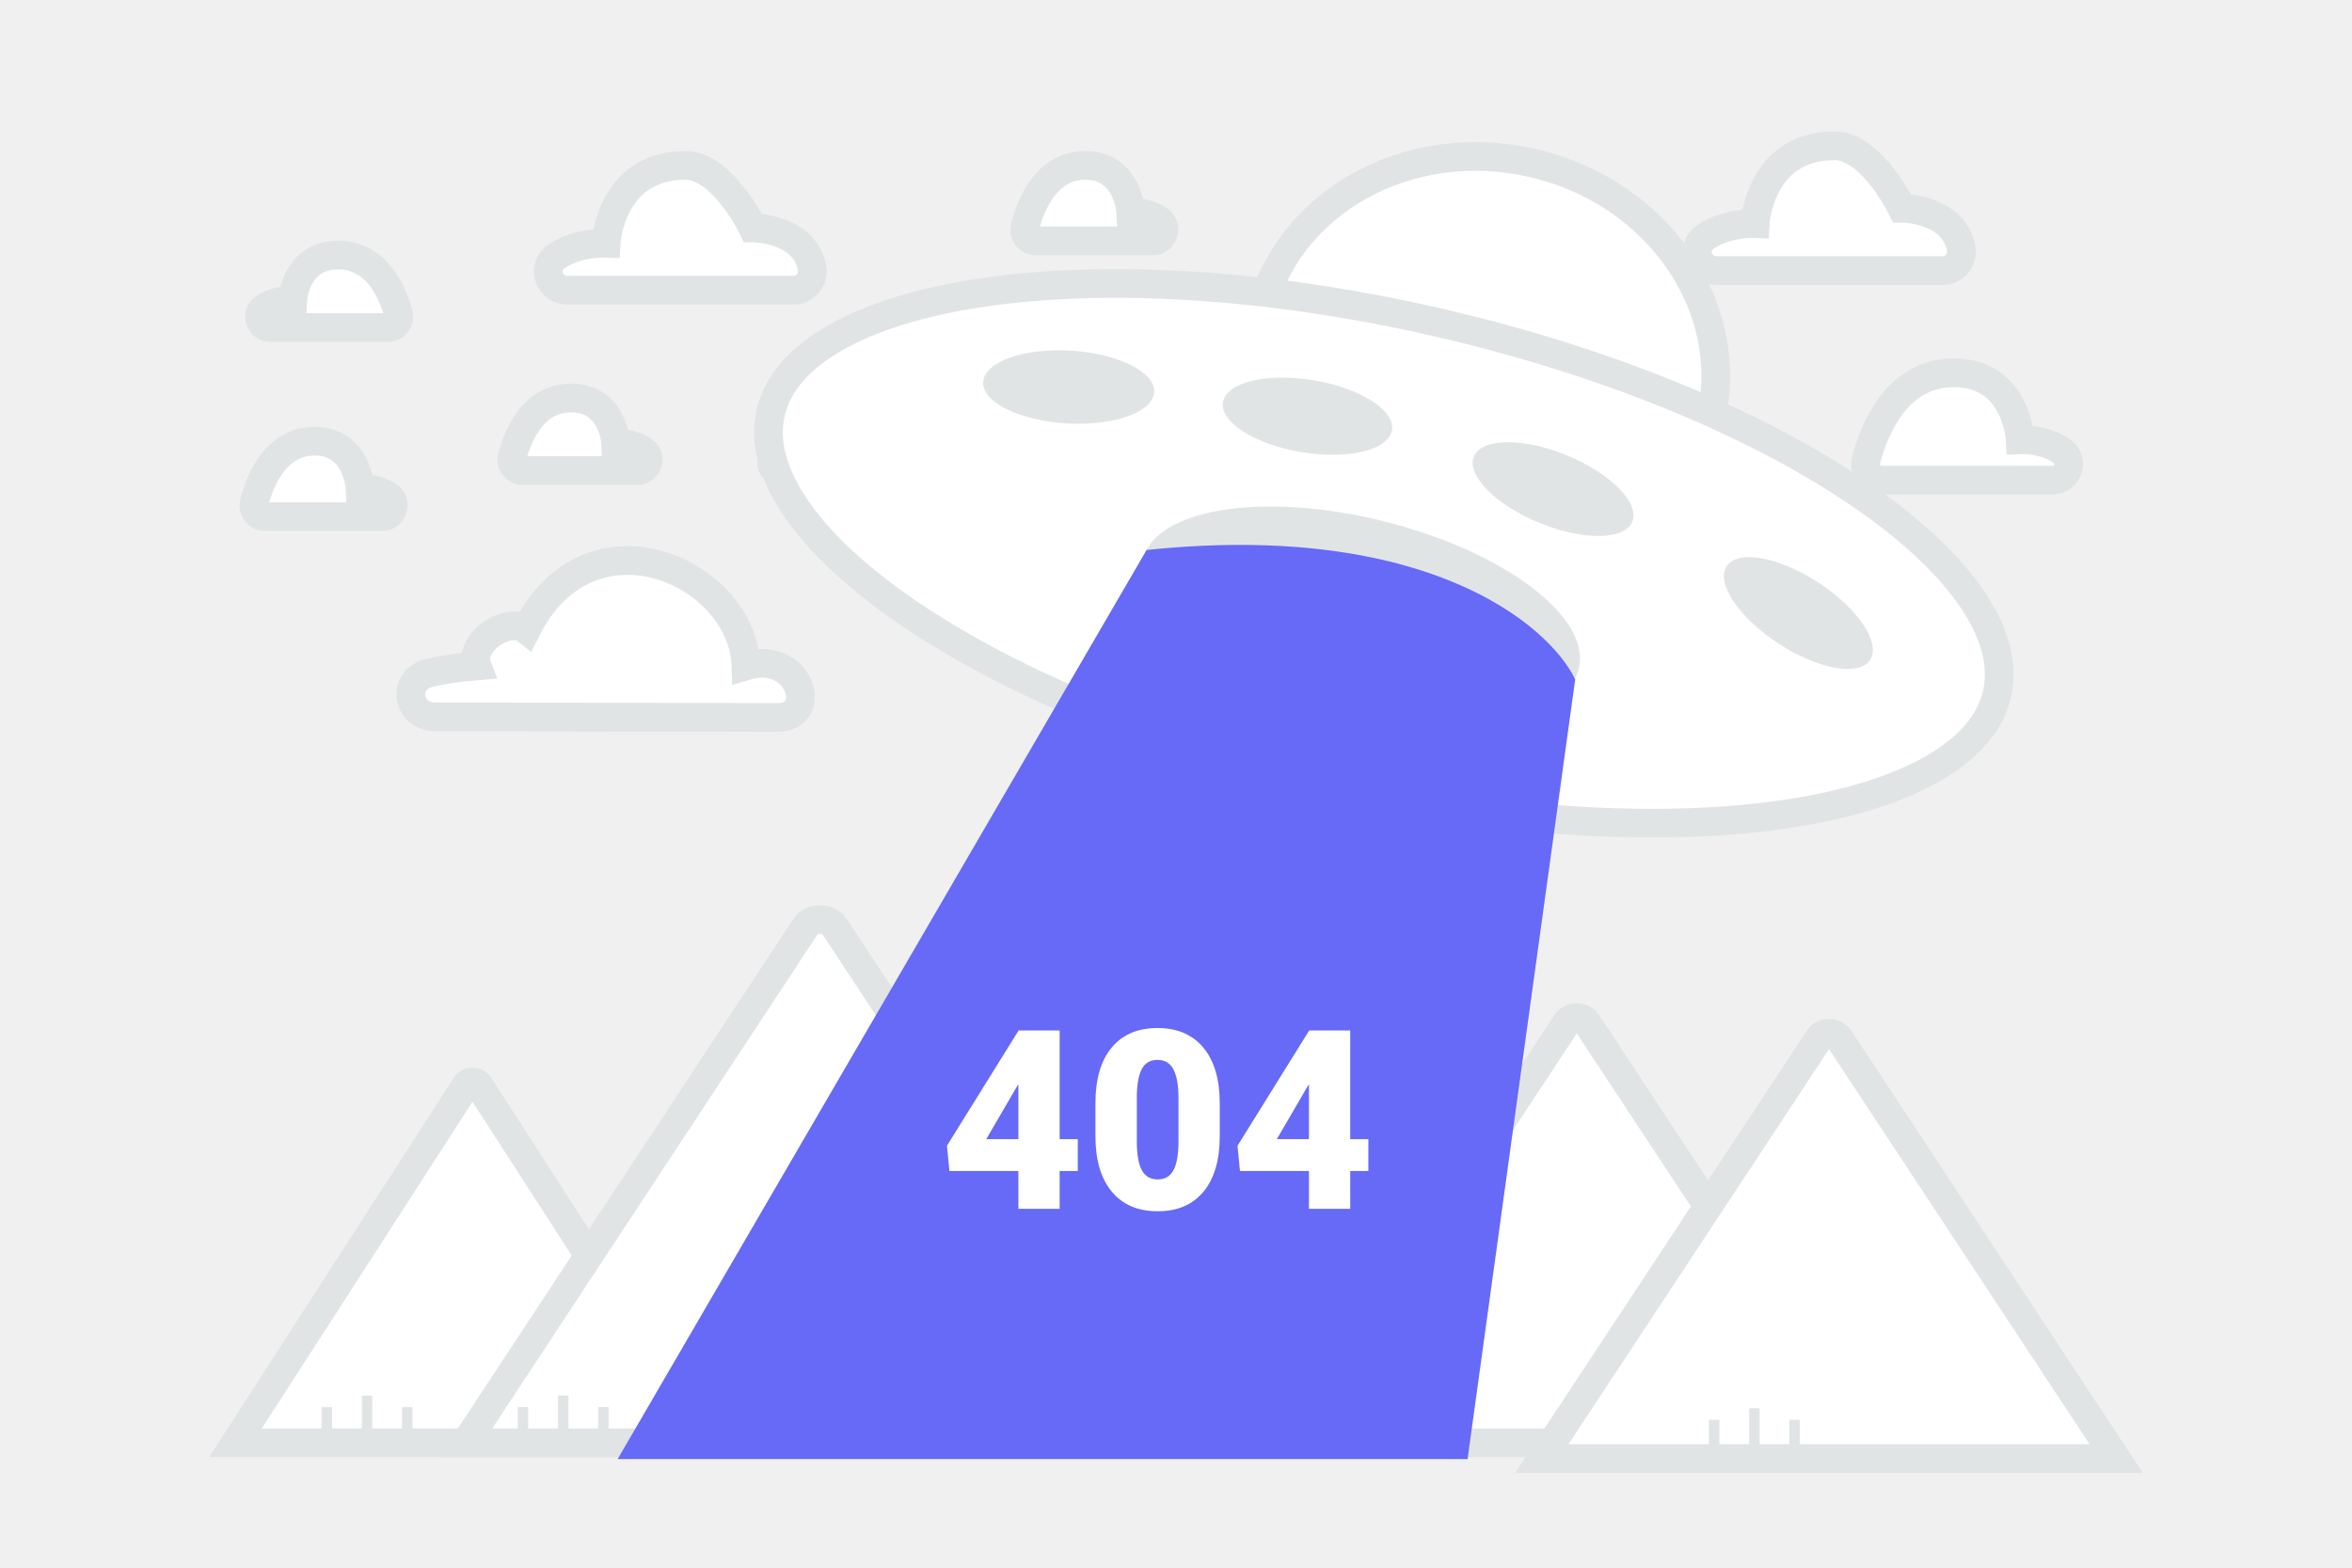
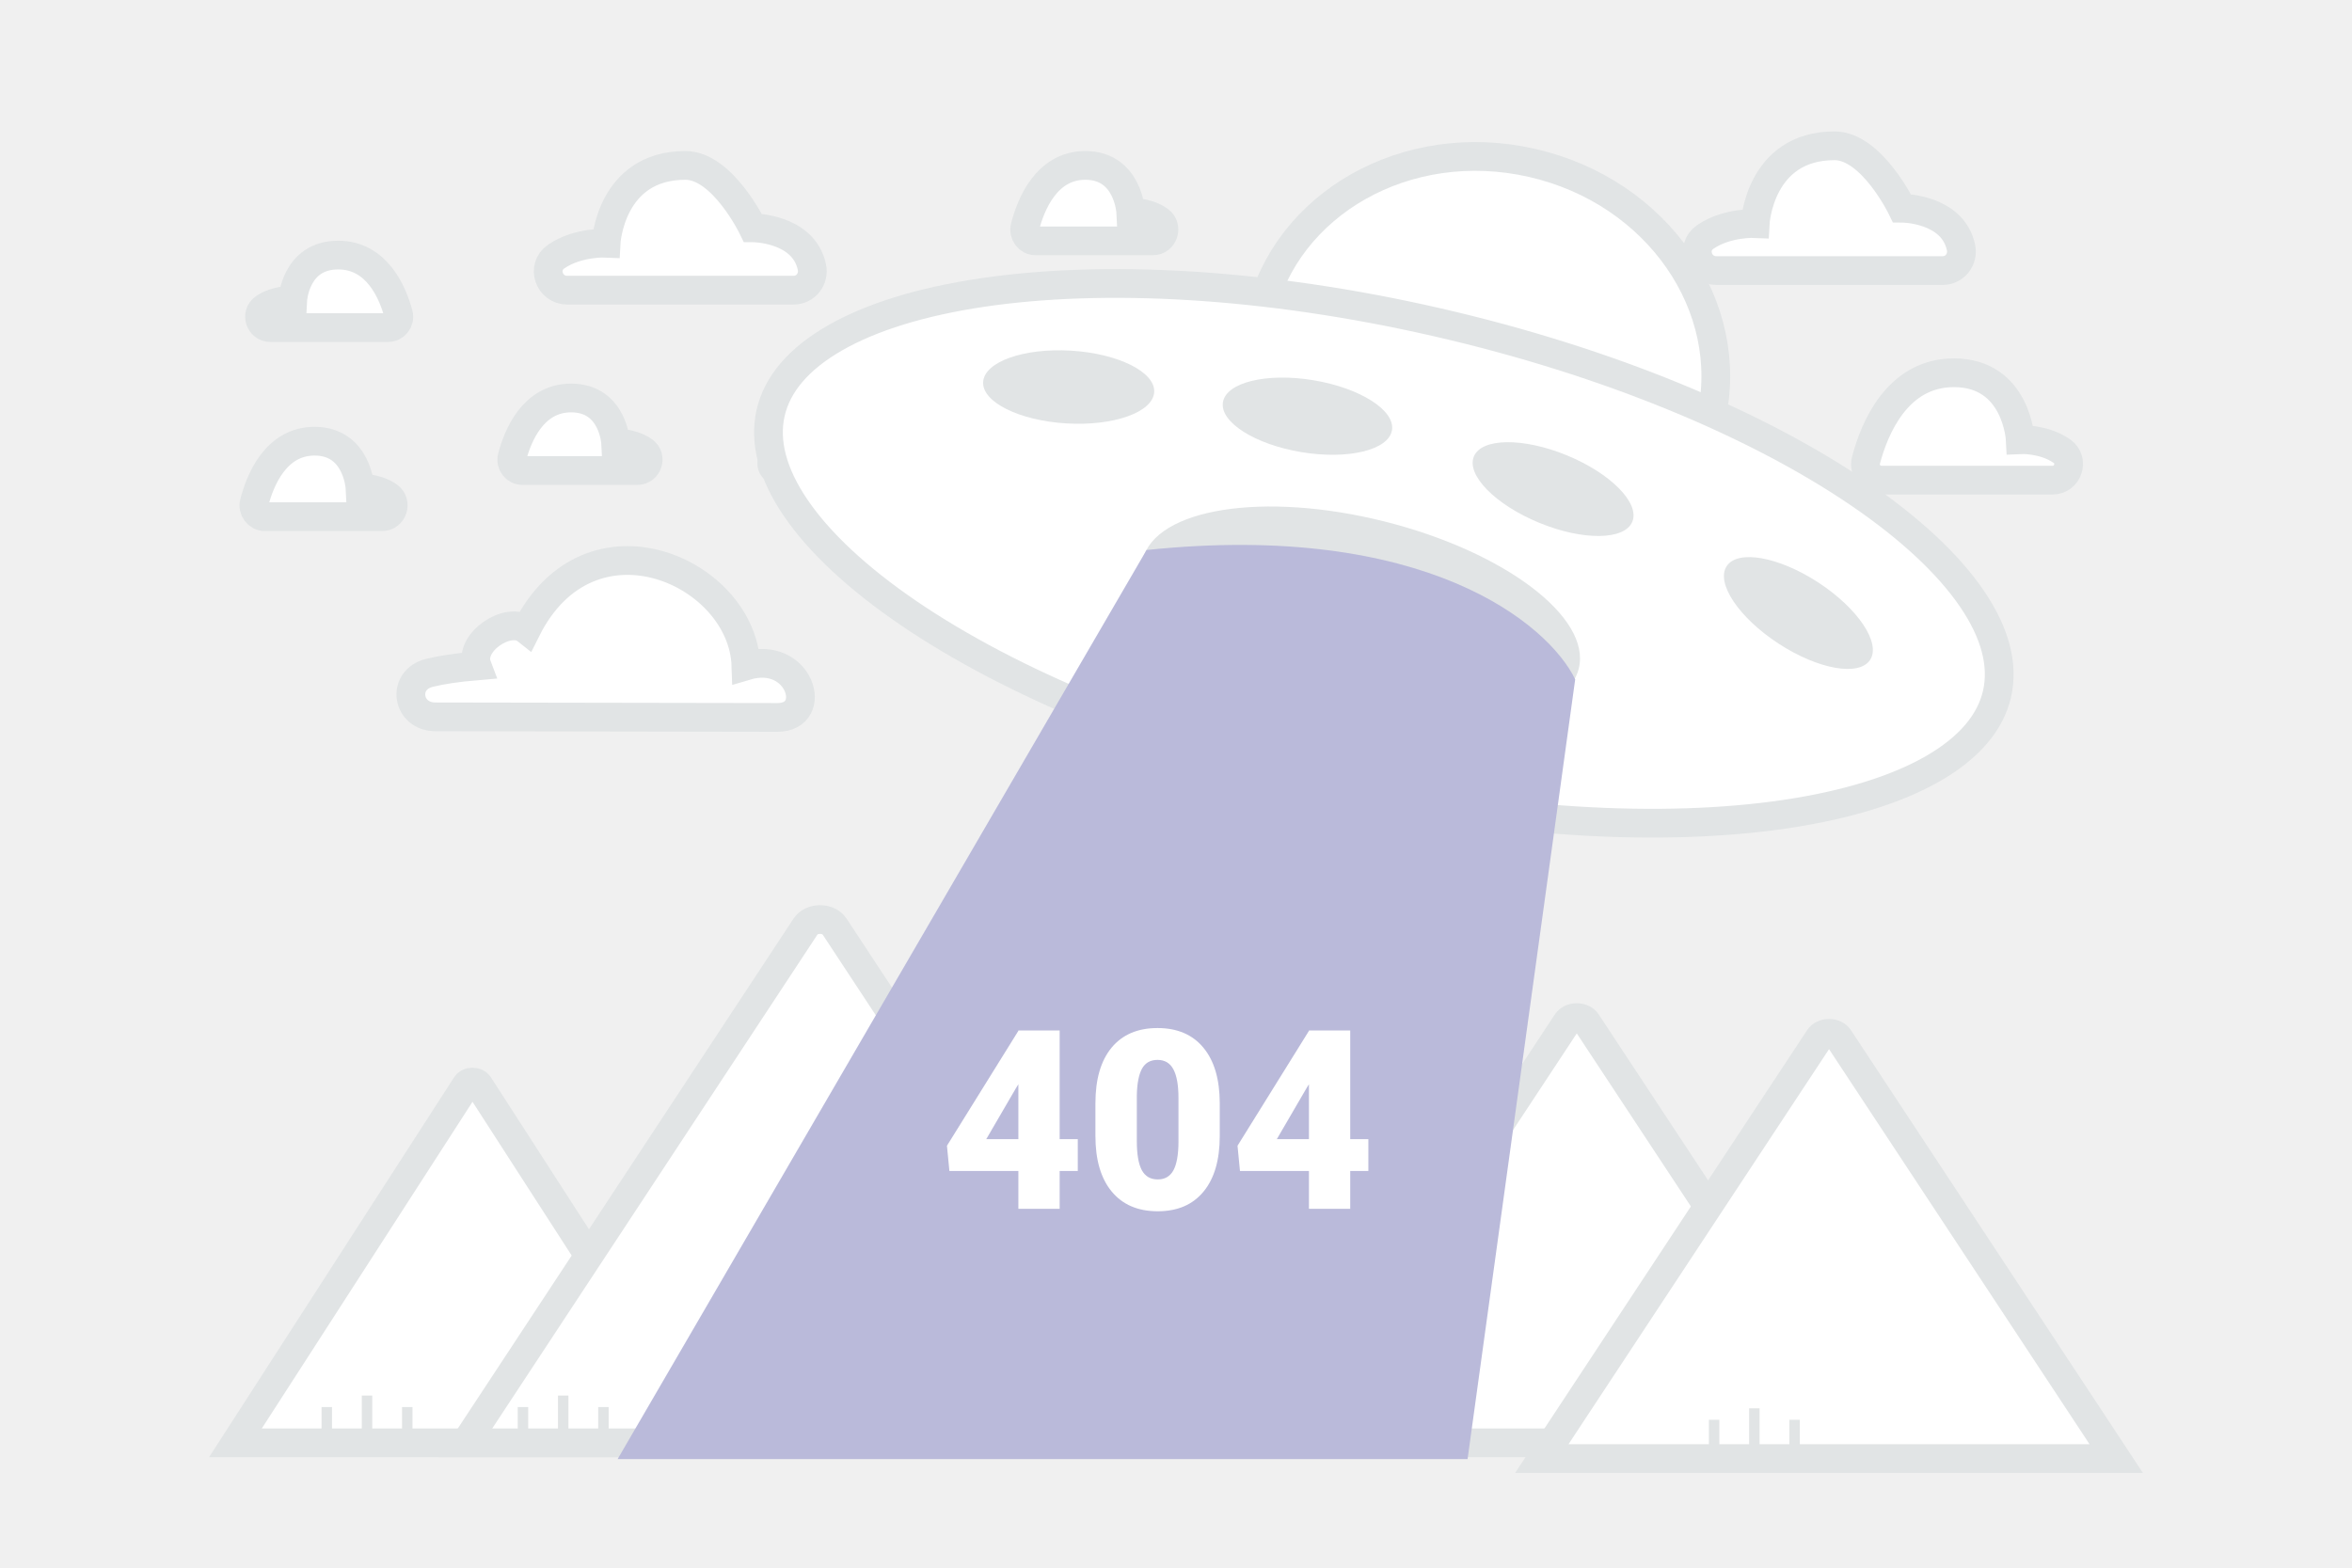
<svg xmlns="http://www.w3.org/2000/svg" width="900" height="600" viewBox="0 0 900 600" fill="none">
  <path fill="transparent" d="M0 0h900v600H0z" />
  <path fill-rule="evenodd" clip-rule="evenodd" d="M297.448 274.58c16.342 0 8.696-25.942-12.009-19.746-1.146-36.02-59.797-62.375-84.05-13.792-6.857-5.432-22.254 4.828-18.844 13.792-7.617.65-13.609 1.532-18.271 2.7-10.765 2.698-8.634 16.924 2.462 16.825l130.712.221z" fill="#fff" stroke="#E1E4E5" stroke-width="11" />
  <path fill-rule="evenodd" clip-rule="evenodd" d="M297.897 183.52h65.558c5.861 0 8.387-7.651 3.59-11.044a7.406 7.406 0 0 0-.203-.144c-6.829-4.732-15.792-4.302-15.792-4.302s-1.279-25.603-25.393-25.603c-21.802 0-30.496 21.572-33.632 33.457-1.019 3.861 1.909 7.636 5.872 7.636z" fill="#fff" stroke="#E1E4E5" stroke-width="4" />
  <path fill-rule="evenodd" clip-rule="evenodd" d="M199.905 180.085h44.018c3.936 0 5.631-5.17 2.411-7.462a6.78 6.78 0 0 0-.137-.098c-4.585-3.197-10.603-2.907-10.603-2.907s-.859-17.299-17.05-17.299c-14.638 0-20.476 14.576-22.581 22.606-.684 2.609 1.281 5.16 3.942 5.16zm-51.457-54.696h-44.954c-4.02 0-5.751-5.169-2.462-7.462.046-.033.092-.066.139-.097 4.683-3.198 10.829-2.907 10.829-2.907s.877-17.3 17.413-17.3c14.949 0 20.911 14.576 23.061 22.607.699 2.609-1.309 5.159-4.026 5.159zm-47.122 72.348h44.954c4.019 0 5.751-5.376 2.462-7.761a7.116 7.116 0 0 0-.14-.101c-4.683-3.325-10.828-3.023-10.828-3.023s-.878-17.992-17.413-17.992c-14.95 0-20.912 15.159-23.062 23.511-.698 2.713 1.309 5.366 4.027 5.366zm202.314-86.675h-86.565c-7.008 0-10.031-8.892-4.294-12.837l.243-.166c8.167-5.5 18.886-5 18.886-5s1.531-29.754 30.369-29.754c14.257 0 25.78 23.878 25.78 23.878s19.395 0 22.605 15.003c.97 4.545-2.283 8.876-7.024 8.876zm267.981 76.9c12.054 0 6.414-19.189-8.857-14.606-.846-26.644-44.106-46.139-61.994-10.202-5.057-4.018-16.414 3.571-13.899 10.202-5.618.481-10.038 1.134-13.476 1.998-7.94 1.995-6.368 12.518 1.815 12.445l96.411.163zm148.281-4.202h65.558c5.862 0 8.387-7.65 3.591-11.044-.067-.048-.135-.097-.203-.144-6.83-4.732-15.792-4.302-15.792-4.302s-1.28-25.603-25.394-25.603c-21.802 0-30.496 21.572-33.632 33.457-1.018 3.861 1.909 7.636 5.872 7.636zm-190.99-74.652h44.017c3.936 0 5.631-5.17 2.411-7.463l-.136-.097c-4.586-3.197-10.604-2.907-10.604-2.907s-.859-17.299-17.05-17.299c-14.638 0-20.475 14.576-22.581 22.606-.684 2.609 1.282 5.16 3.943 5.16zm117.255 43.314h-44.954c-4.019 0-5.751-5.169-2.462-7.462.046-.033.092-.066.139-.097 4.683-3.198 10.829-2.907 10.829-2.907s.877-17.3 17.413-17.3c14.95 0 20.911 14.576 23.062 22.607.698 2.609-1.309 5.159-4.027 5.159zM396.253 92.181h44.954c4.02 0 5.751-5.376 2.462-7.76a5.178 5.178 0 0 0-.139-.102c-4.683-3.325-10.829-3.023-10.829-3.023s-.877-17.991-17.412-17.991c-14.95 0-20.912 15.159-23.062 23.51-.699 2.713 1.309 5.366 4.026 5.366zm347.097 11.373h-86.565c-7.008 0-10.031-8.891-4.294-12.836.08-.055.162-.112.243-.166 8.167-5.5 18.886-5.001 18.886-5.001s1.531-29.754 30.369-29.754c14.257 0 25.78 23.879 25.78 23.879s19.395 0 22.605 15.003c.97 4.545-2.283 8.875-7.024 8.875z" fill="#fff" stroke="#E1E4E5" stroke-width="11" />
  <path d="M178.427 415.24 90.092 552.21H271.53l-88.335-136.97c-.377-.584-1.197-1.102-2.385-1.102-1.188 0-2.007.518-2.384 1.102zm421.179-24.021L493.461 552.21h219.803L607.119 391.219c-.652-.989-1.995-1.748-3.756-1.748-1.762 0-3.105.759-3.757 1.748z" fill="#fff" stroke="#E1E4E5" stroke-width="11" />
  <path d="M308.254 354.592 178.148 552.21h271.298L319.341 354.592c-1.052-1.597-3.09-2.657-5.544-2.657-2.454 0-4.492 1.06-5.543 2.657zm387.874 42.656L589.982 558.239h219.804L703.641 397.248c-.653-.989-1.995-1.748-3.757-1.748s-3.104.759-3.756 1.748z" fill="#fff" stroke="#E1E4E5" stroke-width="11" />
  <path d="m313.797 527.647 27.941 18.038 27.587-18.038-27.587-69.676-27.941 69.676z" fill="#fff" stroke="#E1E4E5" stroke-width="11" />
  <path stroke="#E1E4E5" stroke-width="11" d="M345.47 509.609v48.101m-18.573-40.551 17.335 12.383" />
  <path d="m388.87 527.647 27.941 18.038 27.587-18.038-27.587-69.676-27.941 69.676z" fill="#fff" stroke="#E1E4E5" stroke-width="11" />
  <path stroke="#E1E4E5" stroke-width="11" d="M420.542 509.609v48.101m-18.573-40.551 17.335 12.383" />
  <path d="m463.942 520.55 34.537 22.296 34.101-22.296-34.101-86.125-34.537 86.125z" fill="#fff" stroke="#E1E4E5" stroke-width="11" />
  <path stroke="#E1E4E5" stroke-width="11" d="M501.793 498.254v59.457m-22.413-49.068 21.427 15.306" />
  <path d="M654.713 160.203c-9.777 42.649-56.035 69.318-104.166 58.285-48.132-11.033-78.155-55.188-68.379-97.837 9.776-42.65 56.034-69.318 104.166-58.285 48.132 11.033 78.155 55.187 68.379 97.837z" fill="#fff" stroke="#E1E4E5" stroke-width="11" />
  <path d="M764.175 265.565c-2.512 10.959-10.697 20.678-24.608 28.656-13.918 7.983-33.079 13.912-56.342 17.364-46.491 6.9-108.192 3.738-173.972-11.341-65.781-15.079-122.699-39.107-161.542-65.568-19.437-13.24-34.103-26.923-43.154-40.171-9.047-13.241-12.181-25.555-9.669-36.513 2.512-10.959 10.697-20.678 24.607-28.656 13.918-7.982 33.079-13.912 56.343-17.364 46.491-6.9 108.191-3.737 173.972 11.341 65.781 15.079 122.698 39.107 161.542 65.568 19.437 13.241 34.102 26.924 43.154 40.171 9.046 13.241 12.181 25.555 9.669 36.513z" fill="#fff" stroke="#E1E4E5" stroke-width="11" />
  <ellipse cx="408.929" cy="148.129" rx="32.784" ry="13.951" transform="rotate(3.397 408.929 148.129)" fill="#E1E4E5" />
  <ellipse cx="500.304" cy="159.289" rx="32.784" ry="13.951" transform="rotate(9.407 500.304 159.289)" fill="#E1E4E5" />
  <ellipse cx="594.296" cy="187.19" rx="32.784" ry="13.951" transform="rotate(22.373 594.296 187.19)" fill="#E1E4E5" />
  <ellipse cx="520.684" cy="235.034" rx="86.001" ry="36.596" transform="rotate(14.024 520.684 235.034)" fill="#E1E4E5" />
  <ellipse cx="688.16" cy="234.623" rx="32.784" ry="13.951" transform="rotate(33.15 688.16 234.623)" fill="#E1E4E5" />
-   <path d="m236.34 558.427 202.398-347.924c106.642-11.156 153.776 28.355 164.012 49.504l-41.178 298.42H236.34z" fill="#666AF6" />
+   <path d="m236.34 558.427 202.398-347.924c106.642-11.156 153.776 28.355 164.012 49.504l-41.178 298.42H236.34z" fill="#babada" />
  <path d="M405.479 435.978h6.937v12.187h-6.937v14.485h-15.797v-14.485h-26.391l-.937-9.656 27.328-43.969v-.14h15.797v41.578zm-28.079 0h12.282v-21l-.985 1.594-11.297 19.406zm89.344-1.219c0 9.219-2.078 16.328-6.234 21.328-4.125 5-9.953 7.5-17.485 7.5-7.593 0-13.468-2.515-17.625-7.547-4.156-5.031-6.234-12.125-6.234-21.281V422.29c0-9.218 2.063-16.328 6.188-21.328 4.156-5 10.015-7.5 17.578-7.5 7.562 0 13.422 2.516 17.578 7.547 4.156 5.031 6.234 12.141 6.234 21.328v12.422zm-15.797-14.484c0-4.907-.64-8.563-1.922-10.969-1.281-2.438-3.312-3.656-6.093-3.656-2.719 0-4.703 1.125-5.953 3.375-1.219 2.25-1.875 5.656-1.969 10.218v17.438c0 5.094.64 8.828 1.922 11.203 1.281 2.344 3.312 3.516 6.093 3.516 2.688 0 4.672-1.141 5.954-3.422 1.281-2.313 1.937-5.922 1.968-10.828v-16.875zm65.719 15.703h6.938v12.187h-6.938v14.485h-15.797v-14.485h-26.39l-.938-9.656 27.328-43.969v-.14h15.797v41.578zm-28.078 0h12.281v-21l-.984 1.594-11.297 19.406z" fill="#fff" />
  <path fill-rule="evenodd" clip-rule="evenodd" d="M140.44 548.412v-14.296 14.296z" fill="#fff" />
  <path d="M140.44 548.412v-14.296" stroke="#E1E4E5" stroke-width="4" />
  <path fill-rule="evenodd" clip-rule="evenodd" d="M155.835 548.412v-9.897 9.897z" fill="#fff" />
  <path d="M155.835 548.412v-9.897" stroke="#E1E4E5" stroke-width="4" />
  <path fill-rule="evenodd" clip-rule="evenodd" d="M125.043 548.412v-9.897 9.897z" fill="#fff" />
  <path d="M125.043 548.412v-9.897" stroke="#E1E4E5" stroke-width="4" />
  <path fill-rule="evenodd" clip-rule="evenodd" d="M215.512 548.412v-14.296 14.296z" fill="#fff" />
  <path d="M215.512 548.412v-14.296" stroke="#E1E4E5" stroke-width="4" />
  <path fill-rule="evenodd" clip-rule="evenodd" d="M230.908 548.412v-9.897 9.897z" fill="#fff" />
  <path d="M230.908 548.412v-9.897" stroke="#E1E4E5" stroke-width="4" />
  <path fill-rule="evenodd" clip-rule="evenodd" d="M200.116 548.412v-9.897 9.897z" fill="#fff" />
  <path d="M200.116 548.412v-9.897" stroke="#E1E4E5" stroke-width="4" />
  <path fill-rule="evenodd" clip-rule="evenodd" d="M671.309 553.296V539v14.296z" fill="#fff" />
  <path d="M671.309 553.296V539" stroke="#E1E4E5" stroke-width="4" />
  <path fill-rule="evenodd" clip-rule="evenodd" d="M686.705 553.296v-9.897 9.897z" fill="#fff" />
  <path d="M686.705 553.296v-9.897" stroke="#E1E4E5" stroke-width="4" />
  <path fill-rule="evenodd" clip-rule="evenodd" d="M655.913 553.296v-9.897 9.897z" fill="#fff" />
  <path d="M655.913 553.296v-9.897" stroke="#E1E4E5" stroke-width="4" />
</svg>
